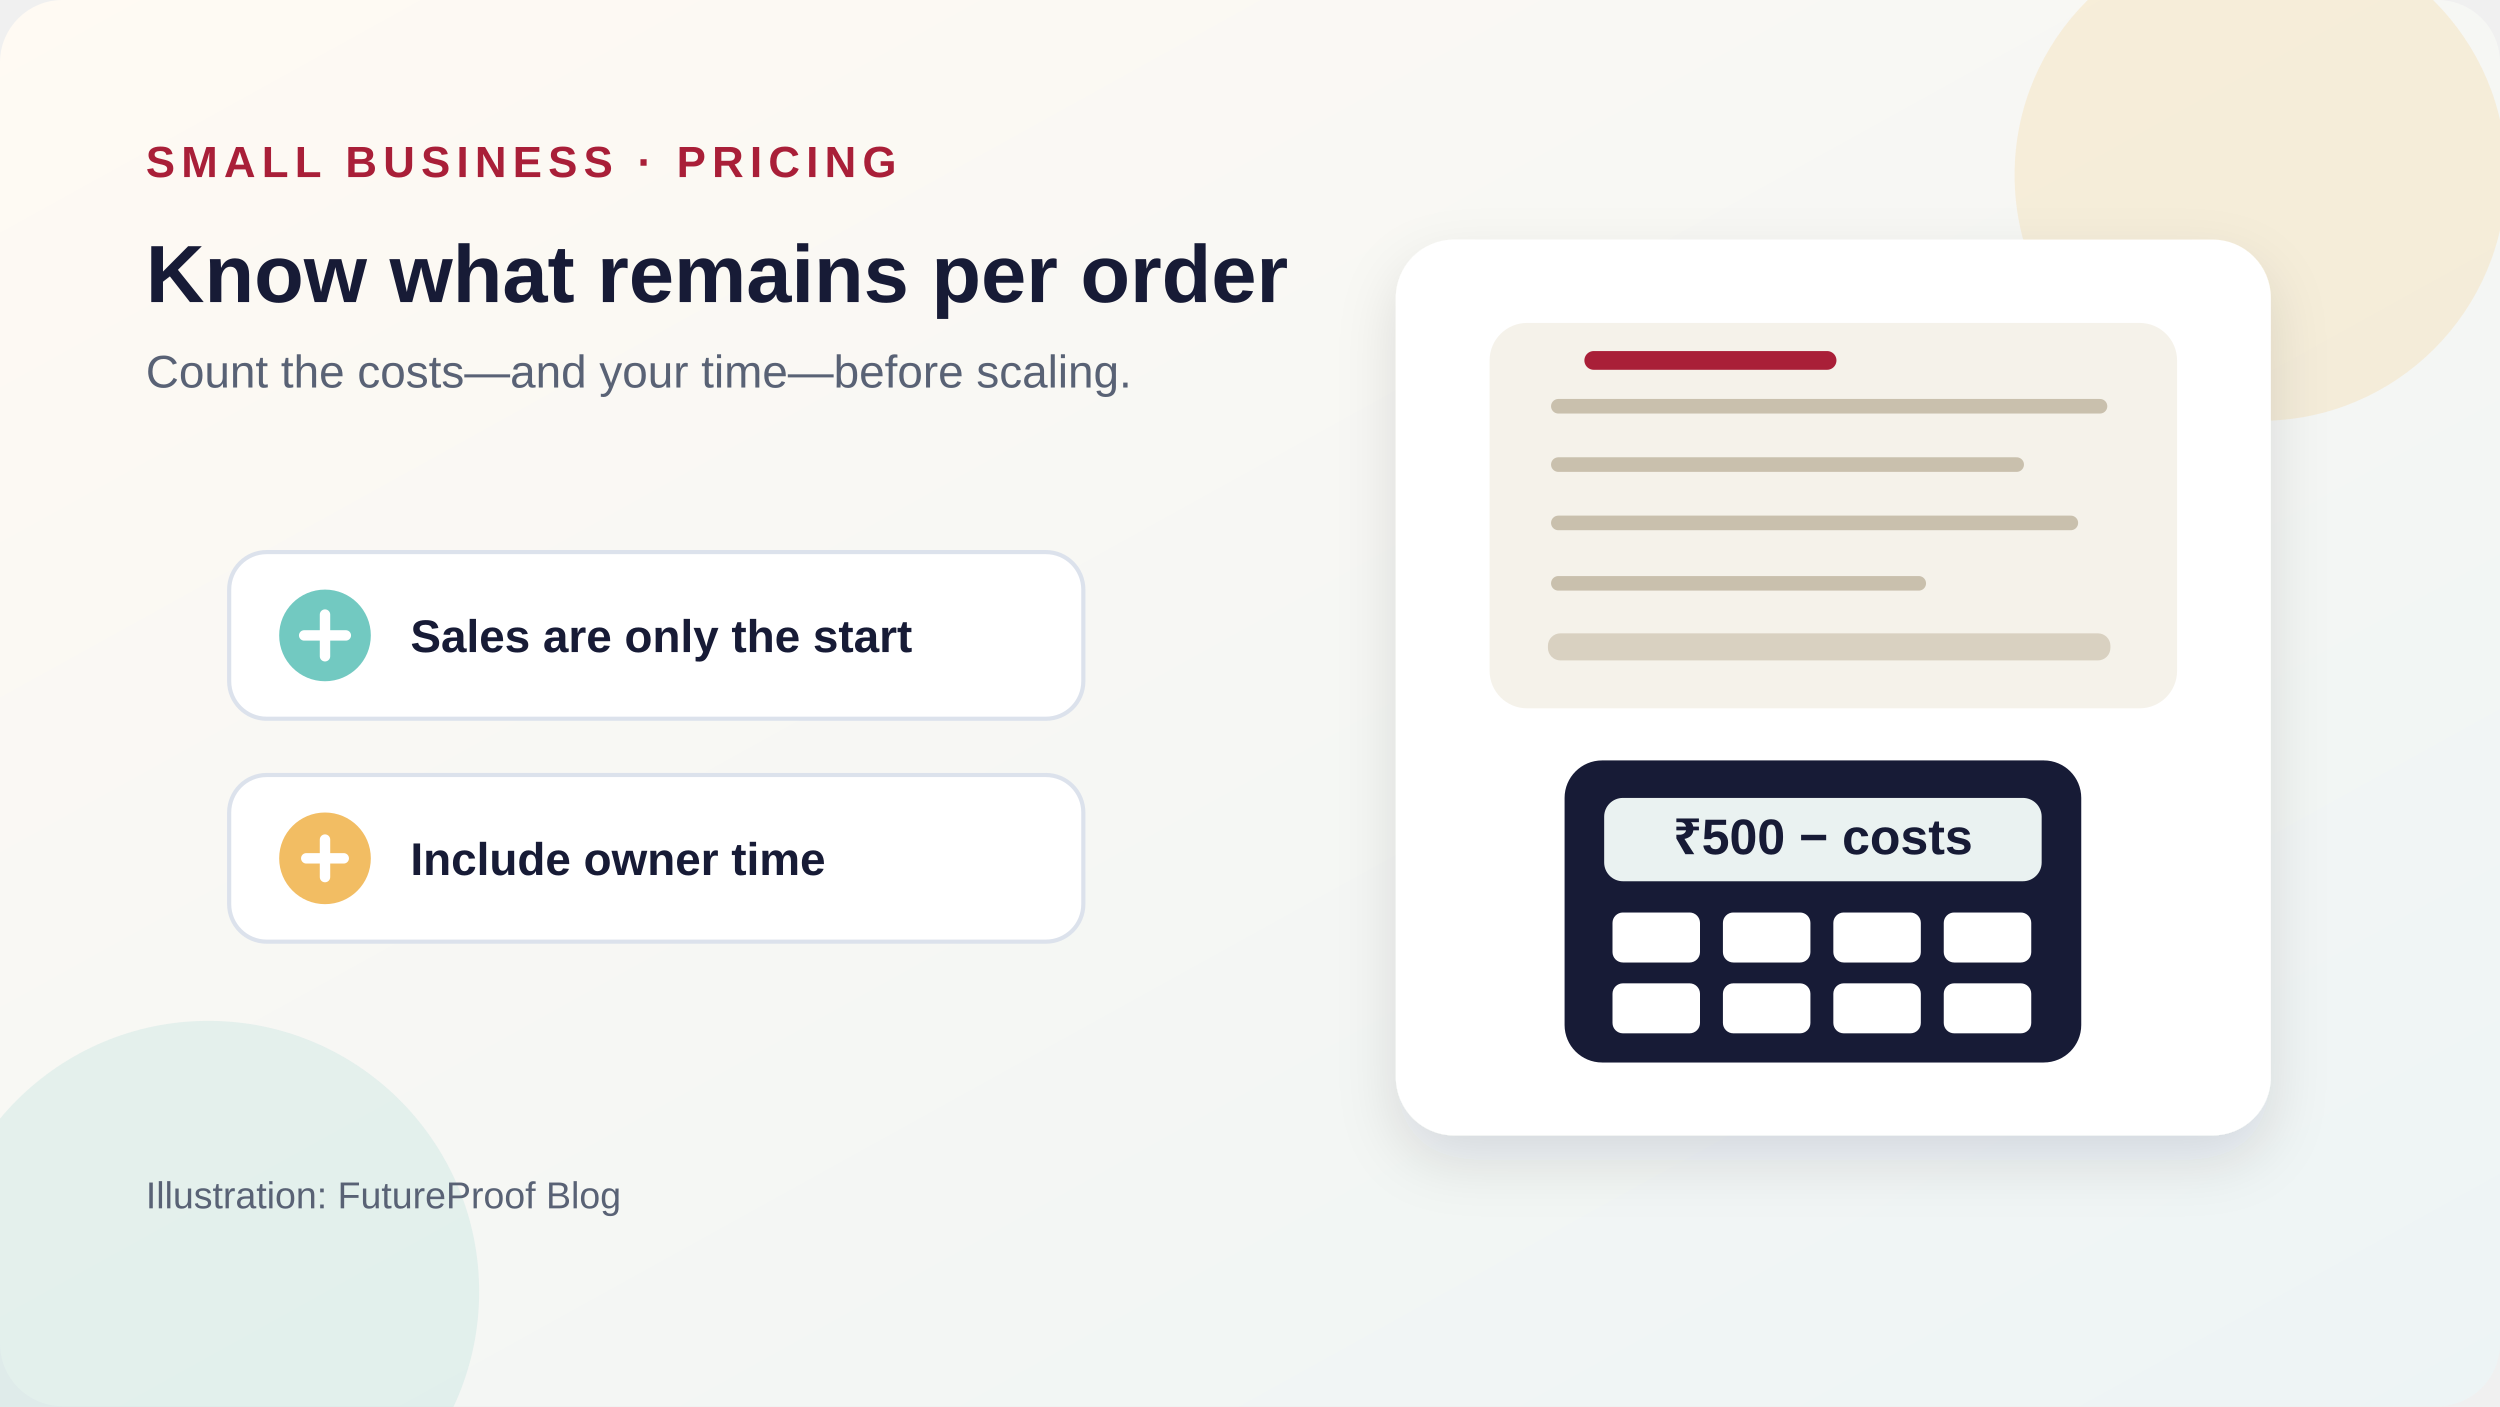
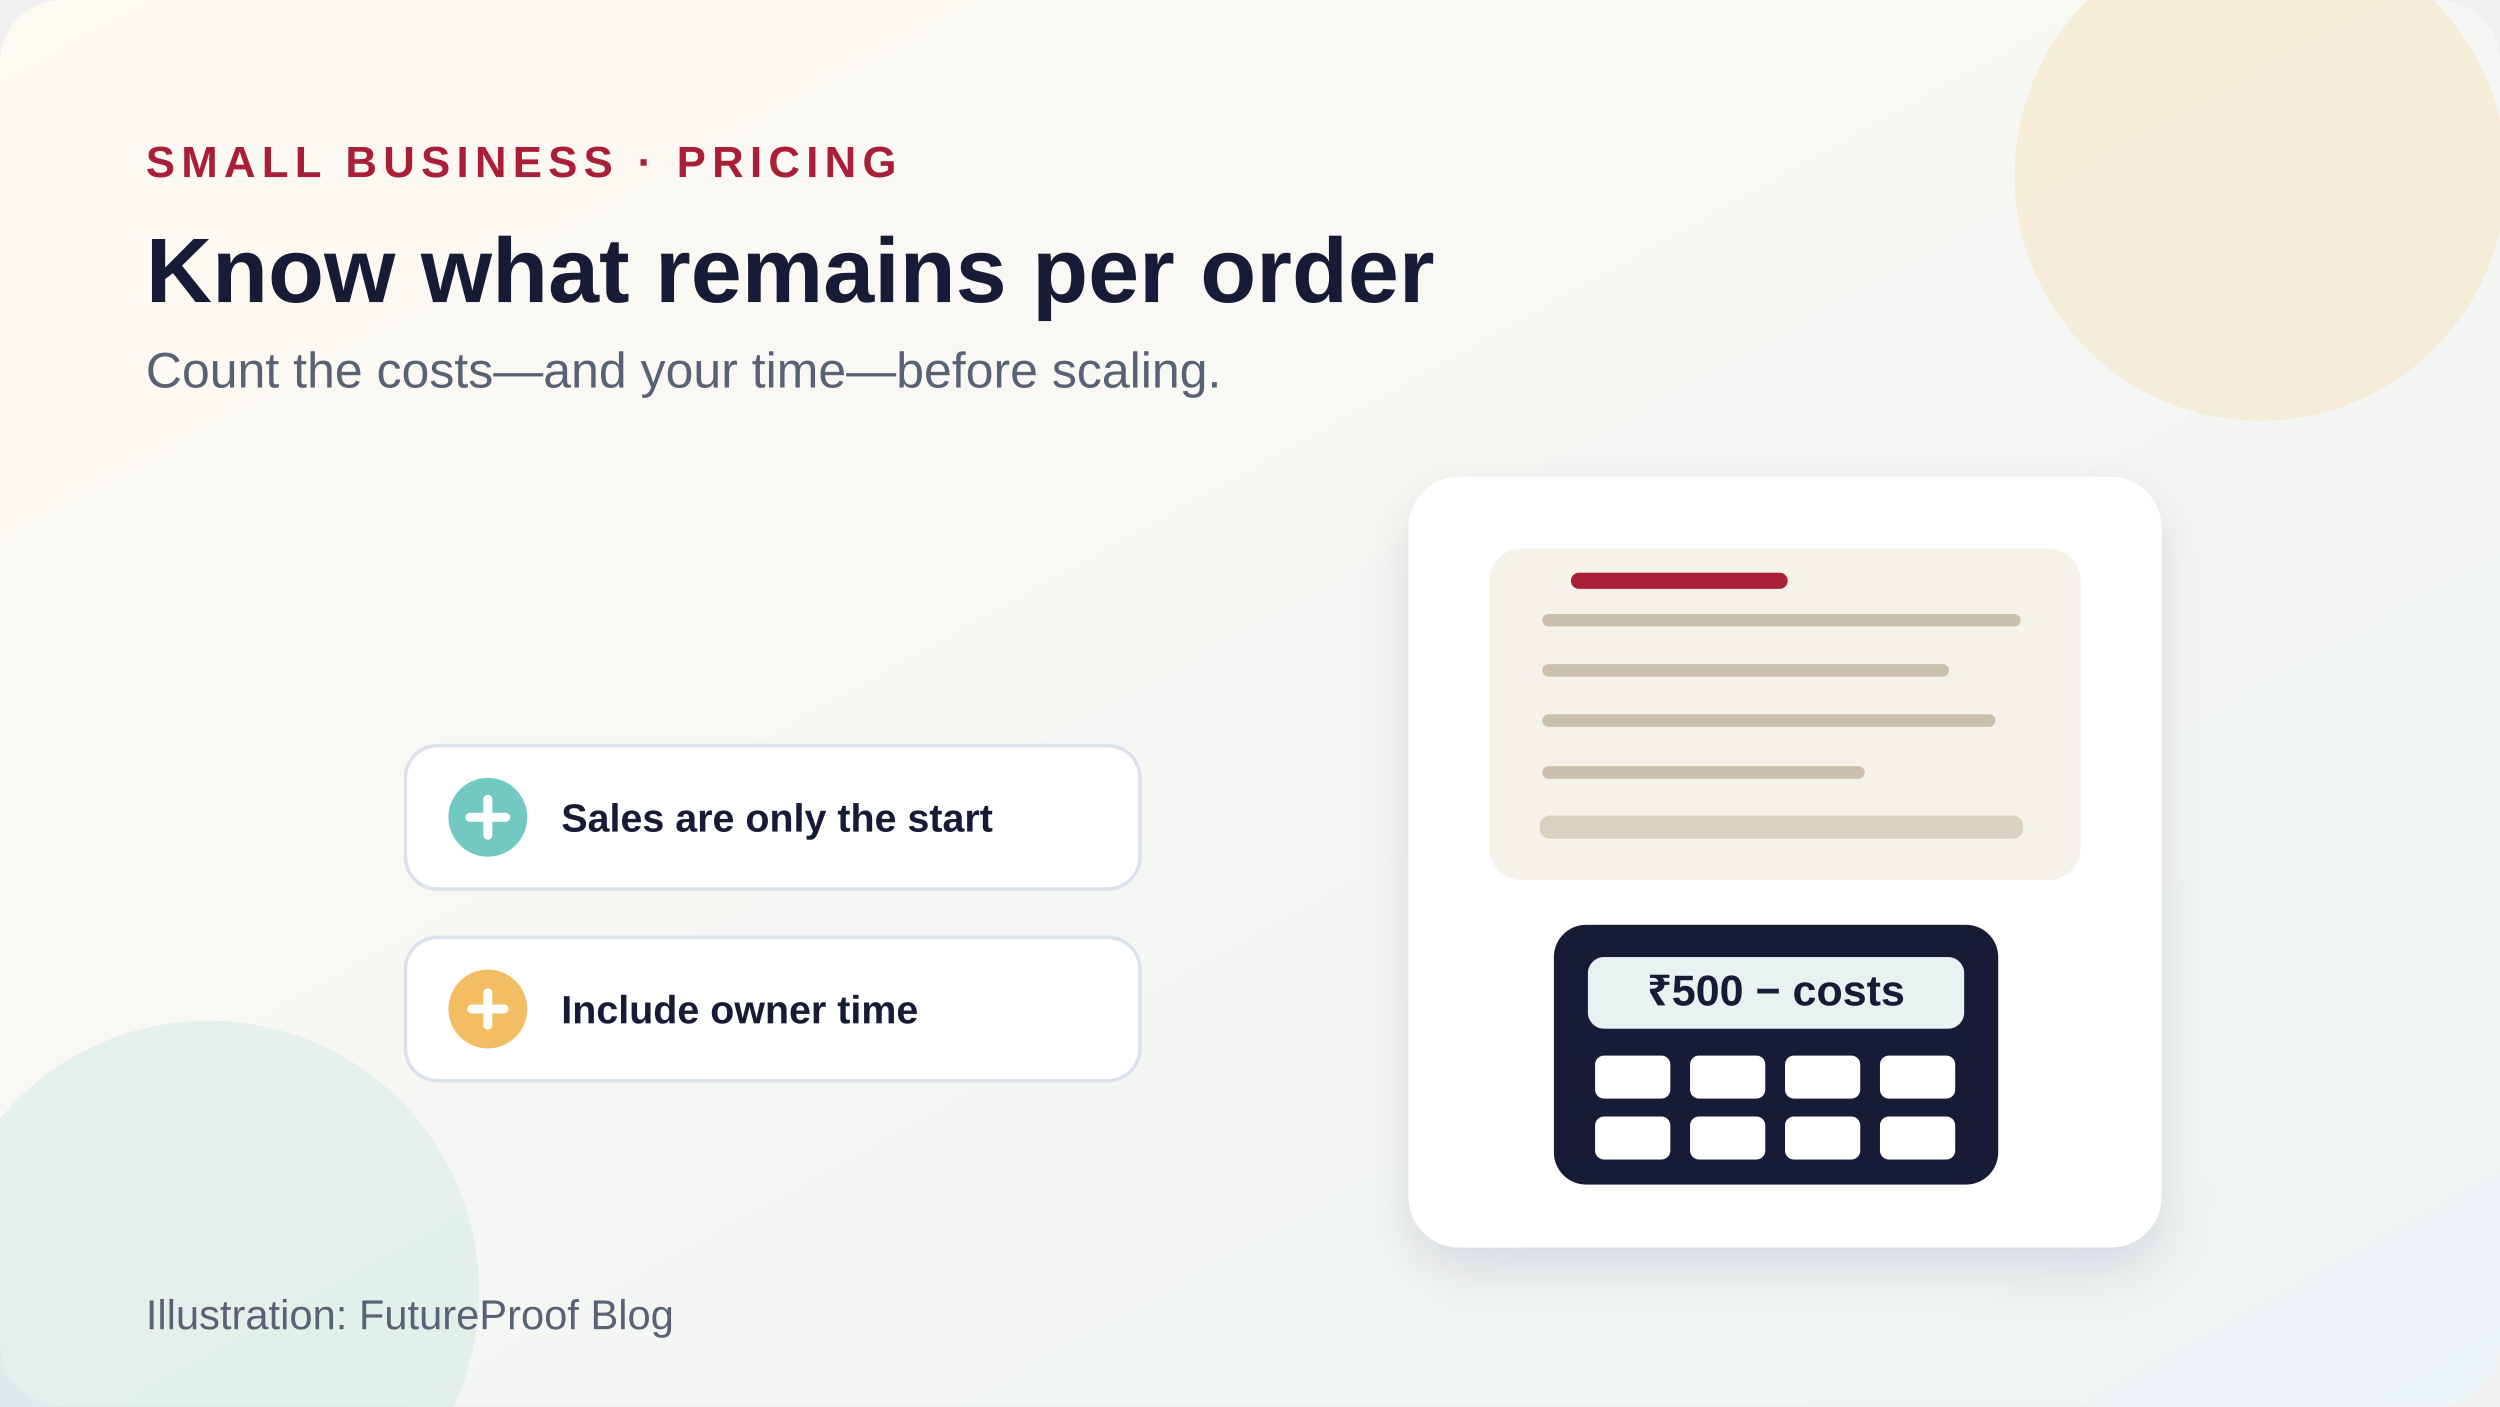
<svg xmlns="http://www.w3.org/2000/svg" width="1200" height="675" viewBox="0 0 1200 675" role="img" aria-labelledby="title desc">
  <defs>
    <linearGradient id="bg" x1="0" y1="0" x2="1" y2="1">
      <stop stop-color="#fffaf3" />
      <stop offset="1" stop-color="#edf4f5" />
    </linearGradient>
    <linearGradient id="accent" x1="0" y1="0" x2="1" y2="1">
      <stop stop-color="#a91f38" />
      <stop offset="1" stop-color="#d55766" />
    </linearGradient>
    <filter id="shadow" x="-20%" y="-20%" width="140%" height="150%">
      <feDropShadow dx="0" dy="12" stdDeviation="14" flood-color="#171b36" flood-opacity=".12" />
    </filter>
  </defs>
  <rect width="1200" height="675" rx="30" fill="url(#bg)" />
  <circle cx="1085" cy="84" r="118" fill="#f5dcae" opacity=".38" />
  <circle cx="100" cy="620" r="130" fill="#bbdfdc" opacity=".32" />
  <text x="70" y="85" font-family="Arial,sans-serif" font-size="21" font-weight="700" letter-spacing="3" fill="#a91f38">SMALL BUSINESS · PRICING</text>
-   <text x="70" y="145" font-family="Arial,sans-serif" font-size="39" font-weight="700" fill="#171b36">Know what remains per order</text>
-   <text x="70" y="186" font-family="Arial,sans-serif" font-size="22" fill="#596275">Count the costs—and your time—before scaling.</text>
-   <rect x="670" y="115" width="420" height="430" rx="28" fill="#fff" filter="url(#shadow)" />
-   <rect x="715" y="155" width="330" height="185" rx="18" fill="#f5f2ea" />
-   <path d="M748 195h260M748 223h220M748 251h246M748 280h173" stroke="#c9c0ad" stroke-width="7" stroke-linecap="round" />
-   <path d="M765 173h112" stroke="#a91f38" stroke-width="9" stroke-linecap="round" />
-   <rect x="743" y="304" width="270" height="13" rx="6" fill="#d9d1c1" />
-   <rect x="751" y="365" width="248" height="145" rx="18" fill="#171b36" />
-   <rect x="770" y="383" width="210" height="40" rx="9" fill="#eaf2f1" />
-   <text x="875" y="410" text-anchor="middle" font-family="Arial,sans-serif" font-size="24" font-weight="700" fill="#171b36">₹500 − costs</text>
-   <g fill="#fff">
-     <rect x="774" y="438" width="42" height="24" rx="5" />
-     <rect x="827" y="438" width="42" height="24" rx="5" />
-     <rect x="880" y="438" width="42" height="24" rx="5" />
-     <rect x="933" y="438" width="42" height="24" rx="5" />
-     <rect x="774" y="472" width="42" height="24" rx="5" />
-     <rect x="827" y="472" width="42" height="24" rx="5" />
-     <rect x="880" y="472" width="42" height="24" rx="5" />
-     <rect x="933" y="472" width="42" height="24" rx="5" />
+   <text x="70" y="145" font-family="Arial,sans-serif" font-size="44" font-weight="700" fill="#171b36">Know what remains per order</text>
+   <text x="70" y="186" font-family="Arial,sans-serif" font-size="24" fill="#596275">Count the costs—and your time—before scaling.</text>
+   <g transform="translate(100 130) scale(.86)">
+     <rect x="670" y="115" width="420" height="430" rx="28" fill="#fff" filter="url(#shadow)" />
+     <rect x="715" y="155" width="330" height="185" rx="18" fill="#f5f2ea" />
+     <path d="M748 195h260M748 223h220M748 251h246M748 280h173" stroke="#c9c0ad" stroke-width="7" stroke-linecap="round" />
+     <path d="M765 173h112" stroke="#a91f38" stroke-width="9" stroke-linecap="round" />
+     <rect x="743" y="304" width="270" height="13" rx="6" fill="#d9d1c1" />
+     <rect x="751" y="365" width="248" height="145" rx="18" fill="#171b36" />
+     <rect x="770" y="383" width="210" height="40" rx="9" fill="#eaf2f1" />
+     <text x="875" y="410" text-anchor="middle" font-family="Arial,sans-serif" font-size="24" font-weight="700" fill="#171b36">₹500 − costs</text>
+     <g fill="#fff">
+       <rect x="774" y="438" width="42" height="24" rx="5" />
+       <rect x="827" y="438" width="42" height="24" rx="5" />
+       <rect x="880" y="438" width="42" height="24" rx="5" />
+       <rect x="933" y="438" width="42" height="24" rx="5" />
+       <rect x="774" y="472" width="42" height="24" rx="5" />
+       <rect x="827" y="472" width="42" height="24" rx="5" />
+       <rect x="880" y="472" width="42" height="24" rx="5" />
+       <rect x="933" y="472" width="42" height="24" rx="5" />
+     </g>
+     <rect x="110" y="265" width="410" height="80" rx="18" fill="#fff" stroke="#dce2ec" stroke-width="2" />
+     <circle cx="156" cy="305" r="22" fill="#72c9c1" />
+     <path d="M146 305h20m-10-10v20" stroke="#fff" stroke-width="5" stroke-linecap="round" />
+     <text x="197" y="313" font-family="Arial,sans-serif" font-size="22" font-weight="700" fill="#171b36">Sales are only the start</text>
+     <rect x="110" y="372" width="410" height="80" rx="18" fill="#fff" stroke="#dce2ec" stroke-width="2" />
+     <circle cx="156" cy="412" r="22" fill="#f2bd63" />
+     <path d="M147 412h18m-9-9v18" stroke="#fff" stroke-width="5" stroke-linecap="round" />
+     <text x="197" y="420" font-family="Arial,sans-serif" font-size="22" font-weight="700" fill="#171b36">Include owner time</text>
  </g>
-   <rect x="110" y="265" width="410" height="80" rx="18" fill="#fff" stroke="#dce2ec" stroke-width="2" />
-   <circle cx="156" cy="305" r="22" fill="#72c9c1" />
-   <path d="M146 305h20m-10-10v20" stroke="#fff" stroke-width="5" stroke-linecap="round" />
-   <text x="197" y="313" font-family="Arial,sans-serif" font-size="22" font-weight="700" fill="#171b36">Sales are only the start</text>
-   <rect x="110" y="372" width="410" height="80" rx="18" fill="#fff" stroke="#dce2ec" stroke-width="2" />
-   <circle cx="156" cy="412" r="22" fill="#f2bd63" />
-   <path d="M147 412h18m-9-9v18" stroke="#fff" stroke-width="5" stroke-linecap="round" />
-   <text x="197" y="420" font-family="Arial,sans-serif" font-size="22" font-weight="700" fill="#171b36">Include owner time</text>
-   <text x="70" y="580" font-family="Arial,sans-serif" font-size="18" fill="#596275">Illustration: FutureProof Blog</text>
+   <text x="70" y="638" font-family="Arial,sans-serif" font-size="20" fill="#596275">Illustration: FutureProof Blog</text>
</svg>
